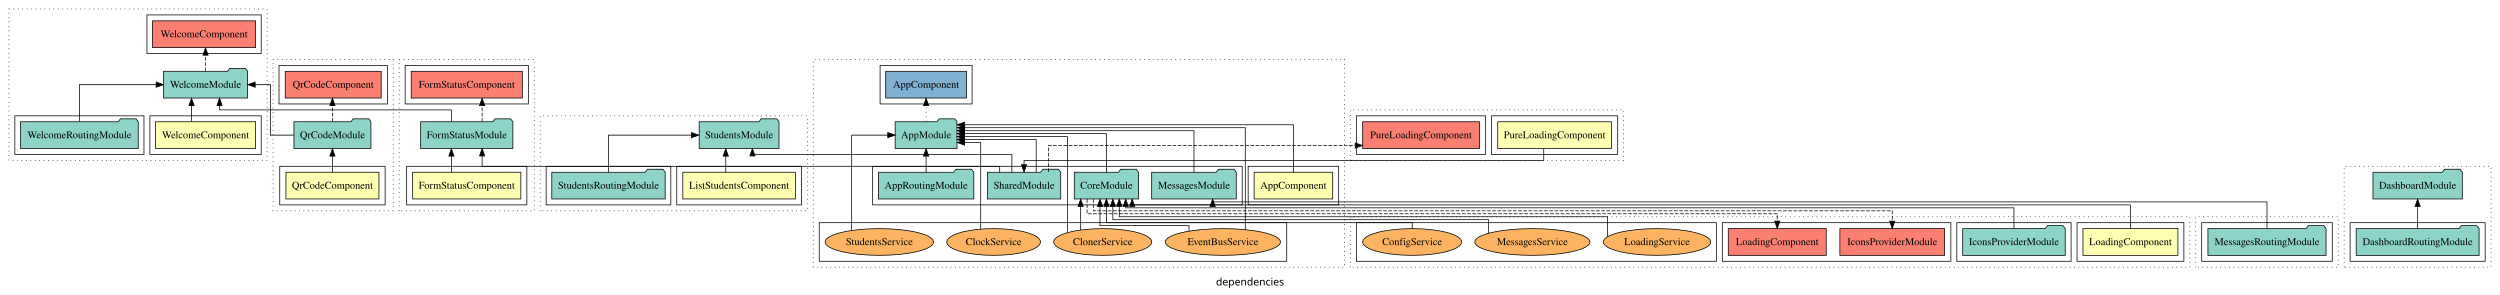
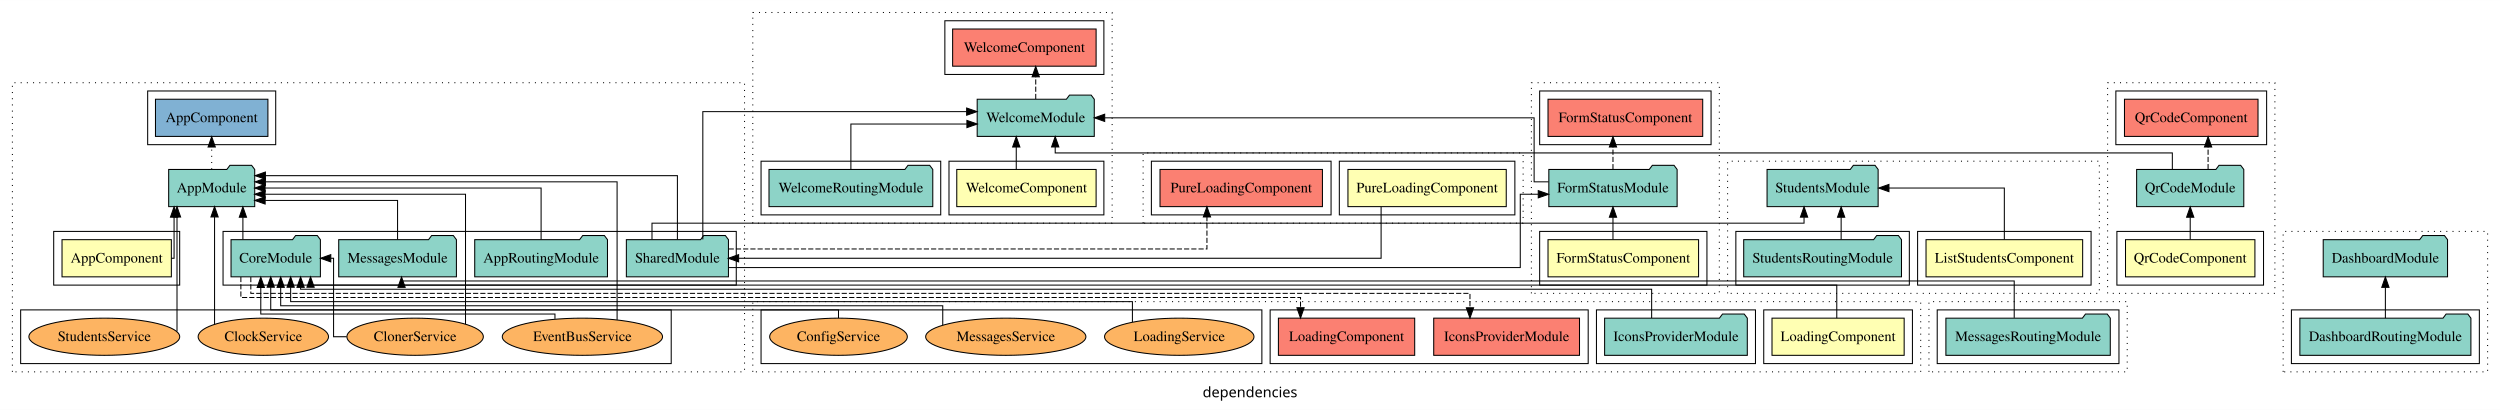
- <svg xmlns="http://www.w3.org/2000/svg" width="3369pt" height="397pt" viewBox="0.00 0.00 3369.00 396.80">
+ <svg xmlns="http://www.w3.org/2000/svg" width="2421pt" height="397pt" viewBox="0.00 0.00 2421.00 396.80">
  <g id="graph0" class="graph" transform="scale(1 1) rotate(0) translate(4 392.8)">
-     <polygon fill="white" stroke="transparent" points="-4,4 -4,-392.8 3365,-392.8 3365,4 -4,4" />
-     <text text-anchor="middle" x="1680.5" y="-8.2" font-family="sans-serif" font-size="14.00">dependencies</text>
+     <polygon fill="white" stroke="transparent" points="-4,4 -4,-392.8 2417,-392.8 2417,4 -4,4" />
+     <text text-anchor="middle" x="1206.5" y="-8.2" font-family="sans-serif" font-size="14.00">dependencies</text>
    <g id="clust1" class="cluster">
-       <polygon fill="none" stroke="black" stroke-dasharray="1,5" points="1092,-32.8 1092,-312.8 1808,-312.8 1808,-32.8 1092,-32.8" />
+       <polygon fill="none" stroke="black" stroke-dasharray="1,5" points="8,-32.8 8,-312.8 717,-312.8 717,-32.8 8,-32.8" />
    </g>
    <g id="clust2" class="cluster">
-       <polygon fill="none" stroke="black" points="1678,-116.8 1678,-168.8 1800,-168.8 1800,-116.8 1678,-116.8" />
+       <polygon fill="none" stroke="black" points="48,-116.8 48,-168.8 170,-168.8 170,-116.8 48,-116.8" />
    </g>
    <g id="clust4" class="cluster">
-       <polygon fill="none" stroke="black" points="1172,-116.8 1172,-168.8 1670,-168.8 1670,-116.8 1172,-116.8" />
+       <polygon fill="none" stroke="black" points="212,-116.8 212,-168.8 709,-168.8 709,-116.8 212,-116.8" />
    </g>
    <g id="clust6" class="cluster">
-       <polygon fill="none" stroke="black" points="1182,-252.8 1182,-304.8 1306,-304.8 1306,-252.8 1182,-252.8" />
+       <polygon fill="none" stroke="black" points="139,-252.8 139,-304.8 263,-304.8 263,-252.8 139,-252.8" />
    </g>
    <g id="clust7" class="cluster">
-       <polygon fill="none" stroke="black" points="1100,-40.8 1100,-92.8 1730,-92.8 1730,-40.8 1100,-40.8" />
+       <polygon fill="none" stroke="black" points="16,-40.8 16,-92.8 646,-92.8 646,-40.8 16,-40.8" />
    </g>
    <g id="clust14" class="cluster">
-       <polygon fill="none" stroke="black" stroke-dasharray="1,5" points="1816,-32.8 1816,-100.8 2947,-100.8 2947,-32.8 1816,-32.8" />
+       <polygon fill="none" stroke="black" stroke-dasharray="1,5" points="725,-32.8 725,-100.8 1856,-100.8 1856,-32.8 725,-32.8" />
    </g>
    <g id="clust15" class="cluster">
-       <polygon fill="none" stroke="black" points="2795,-40.8 2795,-92.8 2939,-92.8 2939,-40.8 2795,-40.8" />
+       <polygon fill="none" stroke="black" points="1704,-40.8 1704,-92.8 1848,-92.8 1848,-40.8 1704,-40.8" />
    </g>
    <g id="clust17" class="cluster">
-       <polygon fill="none" stroke="black" points="2633,-40.8 2633,-92.8 2787,-92.8 2787,-40.8 2633,-40.8" />
+       <polygon fill="none" stroke="black" points="1542,-40.8 1542,-92.8 1696,-92.8 1696,-40.8 1542,-40.8" />
    </g>
    <g id="clust18" class="cluster">
-       <polygon fill="none" stroke="black" points="2317,-40.8 2317,-92.8 2625,-92.8 2625,-40.8 2317,-40.8" />
+       <polygon fill="none" stroke="black" points="1226,-40.8 1226,-92.8 1534,-92.8 1534,-40.8 1226,-40.8" />
    </g>
    <g id="clust20" class="cluster">
-       <polygon fill="none" stroke="black" points="1824,-40.8 1824,-92.8 2309,-92.8 2309,-40.8 1824,-40.8" />
+       <polygon fill="none" stroke="black" points="733,-40.8 733,-92.8 1218,-92.8 1218,-40.8 733,-40.8" />
    </g>
    <g id="clust21" class="cluster">
-       <polygon fill="none" stroke="black" stroke-dasharray="1,5" points="3155,-32.8 3155,-168.8 3353,-168.8 3353,-32.8 3155,-32.8" />
+       <polygon fill="none" stroke="black" stroke-dasharray="1,5" points="2207,-32.8 2207,-168.8 2405,-168.8 2405,-32.8 2207,-32.8" />
    </g>
    <g id="clust23" class="cluster">
-       <polygon fill="none" stroke="black" points="3163,-40.8 3163,-92.8 3345,-92.8 3345,-40.8 3163,-40.8" />
+       <polygon fill="none" stroke="black" points="2215,-40.8 2215,-92.8 2397,-92.8 2397,-40.8 2215,-40.8" />
    </g>
    <g id="clust33" class="cluster">
-       <polygon fill="none" stroke="black" stroke-dasharray="1,5" points="534,-108.8 534,-312.8 716,-312.8 716,-108.8 534,-108.8" />
+       <polygon fill="none" stroke="black" stroke-dasharray="1,5" points="1479,-108.8 1479,-312.8 1661,-312.8 1661,-108.8 1479,-108.8" />
    </g>
    <g id="clust34" class="cluster">
-       <polygon fill="none" stroke="black" points="544,-116.8 544,-168.8 706,-168.8 706,-116.8 544,-116.8" />
+       <polygon fill="none" stroke="black" points="1487,-116.8 1487,-168.8 1649,-168.8 1649,-116.8 1487,-116.8" />
    </g>
    <g id="clust37" class="cluster">
-       <polygon fill="none" stroke="black" points="542,-252.8 542,-304.8 708,-304.8 708,-252.8 542,-252.8" />
+       <polygon fill="none" stroke="black" points="1487,-252.8 1487,-304.8 1653,-304.8 1653,-252.8 1487,-252.8" />
    </g>
    <g id="clust46" class="cluster">
-       <polygon fill="none" stroke="black" stroke-dasharray="1,5" points="2955,-32.8 2955,-100.8 3147,-100.8 3147,-32.8 2955,-32.8" />
+       <polygon fill="none" stroke="black" stroke-dasharray="1,5" points="1864,-32.8 1864,-100.8 2056,-100.8 2056,-32.8 1864,-32.8" />
    </g>
    <g id="clust48" class="cluster">
-       <polygon fill="none" stroke="black" points="2963,-40.8 2963,-92.8 3139,-92.8 3139,-40.8 2963,-40.8" />
+       <polygon fill="none" stroke="black" points="1872,-40.8 1872,-92.8 2048,-92.8 2048,-40.8 1872,-40.8" />
    </g>
    <g id="clust58" class="cluster">
-       <polygon fill="none" stroke="black" stroke-dasharray="1,5" points="364,-108.8 364,-312.8 526,-312.8 526,-108.8 364,-108.8" />
+       <polygon fill="none" stroke="black" stroke-dasharray="1,5" points="2037,-108.8 2037,-312.8 2199,-312.8 2199,-108.8 2037,-108.8" />
    </g>
    <g id="clust59" class="cluster">
-       <polygon fill="none" stroke="black" points="373,-116.8 373,-168.8 515,-168.8 515,-116.8 373,-116.8" />
+       <polygon fill="none" stroke="black" points="2046,-116.8 2046,-168.8 2188,-168.8 2188,-116.8 2046,-116.8" />
    </g>
    <g id="clust62" class="cluster">
-       <polygon fill="none" stroke="black" points="372,-252.8 372,-304.8 518,-304.8 518,-252.8 372,-252.8" />
+       <polygon fill="none" stroke="black" points="2045,-252.8 2045,-304.8 2191,-304.8 2191,-252.8 2045,-252.8" />
    </g>
    <g id="clust65" class="cluster">
-       <polygon fill="none" stroke="black" stroke-dasharray="1,5" points="1816,-176.8 1816,-244.8 2184,-244.8 2184,-176.8 1816,-176.8" />
+       <polygon fill="none" stroke="black" stroke-dasharray="1,5" points="1103,-176.8 1103,-244.8 1471,-244.8 1471,-176.8 1103,-176.8" />
    </g>
    <g id="clust66" class="cluster">
-       <polygon fill="none" stroke="black" points="2006,-184.8 2006,-236.8 2176,-236.8 2176,-184.8 2006,-184.8" />
+       <polygon fill="none" stroke="black" points="1293,-184.8 1293,-236.8 1463,-236.8 1463,-184.8 1293,-184.8" />
    </g>
    <g id="clust69" class="cluster">
-       <polygon fill="none" stroke="black" points="1824,-184.8 1824,-236.8 1998,-236.8 1998,-184.8 1824,-184.8" />
+       <polygon fill="none" stroke="black" points="1111,-184.8 1111,-236.8 1285,-236.8 1285,-184.8 1111,-184.8" />
    </g>
    <g id="clust72" class="cluster">
-       <polygon fill="none" stroke="black" stroke-dasharray="1,5" points="724,-108.8 724,-236.8 1084,-236.8 1084,-108.8 724,-108.8" />
+       <polygon fill="none" stroke="black" stroke-dasharray="1,5" points="1669,-108.8 1669,-236.8 2029,-236.8 2029,-108.8 1669,-108.8" />
    </g>
    <g id="clust73" class="cluster">
-       <polygon fill="none" stroke="black" points="908,-116.8 908,-168.8 1076,-168.8 1076,-116.8 908,-116.8" />
+       <polygon fill="none" stroke="black" points="1853,-116.8 1853,-168.8 2021,-168.8 2021,-116.8 1853,-116.8" />
    </g>
    <g id="clust75" class="cluster">
-       <polygon fill="none" stroke="black" points="732,-116.8 732,-168.8 900,-168.8 900,-116.8 732,-116.8" />
+       <polygon fill="none" stroke="black" points="1677,-116.8 1677,-168.8 1845,-168.8 1845,-116.8 1677,-116.8" />
    </g>
    <g id="clust85" class="cluster">
-       <polygon fill="none" stroke="black" stroke-dasharray="1,5" points="8,-176.8 8,-380.8 356,-380.8 356,-176.8 8,-176.8" />
+       <polygon fill="none" stroke="black" stroke-dasharray="1,5" points="725,-176.8 725,-380.8 1073,-380.8 1073,-176.8 725,-176.8" />
    </g>
    <g id="clust86" class="cluster">
-       <polygon fill="none" stroke="black" points="198,-184.8 198,-236.8 348,-236.8 348,-184.8 198,-184.8" />
+       <polygon fill="none" stroke="black" points="915,-184.8 915,-236.8 1065,-236.8 1065,-184.8 915,-184.8" />
    </g>
    <g id="clust88" class="cluster">
-       <polygon fill="none" stroke="black" points="16,-184.8 16,-236.8 190,-236.8 190,-184.8 16,-184.8" />
+       <polygon fill="none" stroke="black" points="733,-184.8 733,-236.8 907,-236.8 907,-184.8 733,-184.8" />
    </g>
    <g id="clust89" class="cluster">
-       <polygon fill="none" stroke="black" points="194,-320.8 194,-372.8 348,-372.8 348,-320.8 194,-320.8" />
+       <polygon fill="none" stroke="black" points="911,-320.8 911,-372.8 1065,-372.8 1065,-320.8 911,-320.8" />
    </g>
    <g id="node1" class="node">
-       <polygon fill="#ffffb3" stroke="black" points="1791.94,-160.8 1686.06,-160.8 1686.06,-124.8 1791.94,-124.8 1791.94,-160.8" />
-       <text text-anchor="middle" x="1739" y="-138.6" font-family="Times,serif" font-size="14.00">AppComponent</text>
+       <polygon fill="#ffffb3" stroke="black" points="161.94,-160.8 56.06,-160.8 56.06,-124.8 161.94,-124.8 161.94,-160.8" />
+       <text text-anchor="middle" x="109" y="-138.6" font-family="Times,serif" font-size="14.00">AppComponent</text>
    </g>
    <g id="node2" class="node">
-       <polygon fill="#8dd3c7" stroke="black" points="1285.66,-228.8 1282.66,-232.8 1261.66,-232.8 1258.66,-228.8 1202.34,-228.8 1202.34,-192.8 1285.66,-192.8 1285.66,-228.8" />
-       <text text-anchor="middle" x="1244" y="-206.6" font-family="Times,serif" font-size="14.00">AppModule</text>
+       <polygon fill="#8dd3c7" stroke="black" points="242.66,-228.8 239.66,-232.8 218.66,-232.8 215.66,-228.8 159.34,-228.8 159.34,-192.8 242.66,-192.8 242.66,-228.8" />
+       <text text-anchor="middle" x="201" y="-206.6" font-family="Times,serif" font-size="14.00">AppModule</text>
    </g>
    <g id="edge1" class="edge">
-       <path fill="none" stroke="black" d="M1739,-161C1739,-185.16 1739,-224.8 1739,-224.8 1739,-224.8 1295.78,-224.8 1295.78,-224.8" />
-       <polygon fill="black" stroke="black" points="1295.78,-221.3 1285.78,-224.8 1295.78,-228.3 1295.78,-221.3" />
+       <path fill="none" stroke="black" d="M161.89,-142.8C163.59,-142.8 164.57,-142.8 164.57,-142.8 164.57,-142.8 164.57,-182.58 164.57,-182.58" />
+       <polygon fill="black" stroke="black" points="161.07,-182.58 164.57,-192.58 168.07,-182.58 161.07,-182.58" />
    </g>
    <g id="node7" class="node">
-       <polygon fill="#80b1d3" stroke="black" points="1298.44,-296.8 1189.56,-296.8 1189.56,-260.8 1298.44,-260.8 1298.44,-296.8" />
-       <text text-anchor="middle" x="1244" y="-274.6" font-family="Times,serif" font-size="14.00">AppComponent </text>
+       <polygon fill="#80b1d3" stroke="black" points="255.44,-296.8 146.56,-296.8 146.56,-260.8 255.44,-260.8 255.44,-296.8" />
+       <text text-anchor="middle" x="201" y="-274.6" font-family="Times,serif" font-size="14.00">AppComponent </text>
    </g>
    <g id="edge6" class="edge">
-       <path fill="none" stroke="black" stroke-dasharray="1,5" d="M1244,-229.02C1244,-229.02 1244,-250.53 1244,-250.53" />
-       <polygon fill="black" stroke="black" points="1240.5,-250.53 1244,-260.53 1247.5,-250.53 1240.5,-250.53" />
+       <path fill="none" stroke="black" stroke-dasharray="1,5" d="M201,-229.02C201,-229.02 201,-250.53 201,-250.53" />
+       <polygon fill="black" stroke="black" points="197.5,-250.53 201,-260.53 204.5,-250.53 197.5,-250.53" />
    </g>
    <g id="node3" class="node">
-       <polygon fill="#8dd3c7" stroke="black" points="1308.28,-160.8 1305.28,-164.8 1284.28,-164.8 1281.28,-160.8 1179.72,-160.8 1179.72,-124.8 1308.28,-124.8 1308.28,-160.8" />
-       <text text-anchor="middle" x="1244" y="-138.6" font-family="Times,serif" font-size="14.00">AppRoutingModule</text>
+       <polygon fill="#8dd3c7" stroke="black" points="584.28,-160.8 581.28,-164.8 560.28,-164.8 557.28,-160.8 455.72,-160.8 455.72,-124.8 584.28,-124.8 584.28,-160.8" />
+       <text text-anchor="middle" x="520" y="-138.6" font-family="Times,serif" font-size="14.00">AppRoutingModule</text>
    </g>
    <g id="edge2" class="edge">
-       <path fill="none" stroke="black" d="M1244,-161.02C1244,-161.02 1244,-182.53 1244,-182.53" />
-       <polygon fill="black" stroke="black" points="1240.5,-182.53 1244,-192.53 1247.5,-182.53 1240.5,-182.53" />
+       <path fill="none" stroke="black" d="M520,-161.02C520,-181.17 520,-210.8 520,-210.8 520,-210.8 252.7,-210.8 252.7,-210.8" />
+       <polygon fill="black" stroke="black" points="252.7,-207.3 242.7,-210.8 252.7,-214.3 252.7,-207.3" />
    </g>
    <g id="node4" class="node">
-       <polygon fill="#8dd3c7" stroke="black" points="1530.27,-160.8 1527.27,-164.8 1506.27,-164.8 1503.27,-160.8 1443.73,-160.8 1443.73,-124.8 1530.27,-124.8 1530.27,-160.8" />
-       <text text-anchor="middle" x="1487" y="-138.6" font-family="Times,serif" font-size="14.00">CoreModule</text>
+       <polygon fill="#8dd3c7" stroke="black" points="306.27,-160.8 303.27,-164.8 282.27,-164.8 279.27,-160.8 219.73,-160.8 219.73,-124.8 306.27,-124.8 306.27,-160.8" />
+       <text text-anchor="middle" x="263" y="-138.6" font-family="Times,serif" font-size="14.00">CoreModule</text>
    </g>
    <g id="edge3" class="edge">
-       <path fill="none" stroke="black" d="M1487,-160.83C1487,-181.57 1487,-212.8 1487,-212.8 1487,-212.8 1295.77,-212.8 1295.77,-212.8" />
-       <polygon fill="black" stroke="black" points="1295.77,-209.3 1285.77,-212.8 1295.77,-216.3 1295.77,-209.3" />
+       <path fill="none" stroke="black" d="M231.22,-161.02C231.22,-161.02 231.22,-182.53 231.22,-182.53" />
+       <polygon fill="black" stroke="black" points="227.72,-182.53 231.22,-192.53 234.72,-182.53 227.72,-182.53" />
    </g>
    <g id="node14" class="node">
-       <polygon fill="#fb8072" stroke="black" points="2616.59,-84.8 2475.41,-84.8 2475.41,-48.8 2616.59,-48.8 2616.59,-84.8" />
-       <text text-anchor="middle" x="2546" y="-62.6" font-family="Times,serif" font-size="14.00">IconsProviderModule </text>
+       <polygon fill="#fb8072" stroke="black" points="1525.59,-84.8 1384.41,-84.8 1384.41,-48.8 1525.59,-48.8 1525.59,-84.8" />
+       <text text-anchor="middle" x="1455" y="-62.6" font-family="Times,serif" font-size="14.00">IconsProviderModule </text>
    </g>
    <g id="edge13" class="edge">
-       <path fill="none" stroke="black" stroke-dasharray="5,2" d="M1469.65,-124.61C1469.65,-116.52 1469.65,-108.8 1469.65,-108.8 1469.65,-108.8 2546,-108.8 2546,-108.8 2546,-108.8 2546,-94.86 2546,-94.86" />
-       <polygon fill="black" stroke="black" points="2549.5,-94.86 2546,-84.86 2542.5,-94.86 2549.5,-94.86" />
+       <path fill="none" stroke="black" stroke-dasharray="5,2" d="M238.9,-124.61C238.9,-116.52 238.9,-108.8 238.9,-108.8 238.9,-108.8 1419.51,-108.8 1419.51,-108.8 1419.51,-108.8 1419.51,-94.86 1419.51,-94.86" />
+       <polygon fill="black" stroke="black" points="1423.01,-94.86 1419.51,-84.86 1416.01,-94.86 1423.01,-94.86" />
    </g>
    <g id="node15" class="node">
-       <polygon fill="#fb8072" stroke="black" points="2456.99,-84.8 2325.01,-84.8 2325.01,-48.8 2456.99,-48.8 2456.99,-84.8" />
-       <text text-anchor="middle" x="2391" y="-62.6" font-family="Times,serif" font-size="14.00">LoadingComponent </text>
+       <polygon fill="#fb8072" stroke="black" points="1365.99,-84.8 1234.01,-84.8 1234.01,-48.8 1365.99,-48.8 1365.99,-84.8" />
+       <text text-anchor="middle" x="1300" y="-62.6" font-family="Times,serif" font-size="14.00">LoadingComponent </text>
    </g>
    <g id="edge14" class="edge">
-       <path fill="none" stroke="black" stroke-dasharray="5,2" d="M1460.97,-124.69C1460.97,-114.9 1460.97,-104.8 1460.97,-104.8 1460.97,-104.8 2391,-104.8 2391,-104.8 2391,-104.8 2391,-94.91 2391,-94.91" />
-       <polygon fill="black" stroke="black" points="2394.5,-94.91 2391,-84.91 2387.5,-94.91 2394.5,-94.91" />
+       <path fill="none" stroke="black" stroke-dasharray="5,2" d="M229.26,-124.69C229.26,-114.9 229.26,-104.8 229.26,-104.8 229.26,-104.8 1255.42,-104.8 1255.42,-104.8 1255.42,-104.8 1255.42,-94.91 1255.42,-94.91" />
+       <polygon fill="black" stroke="black" points="1258.92,-94.91 1255.42,-84.91 1251.92,-94.91 1258.92,-94.91" />
    </g>
    <g id="node5" class="node">
-       <polygon fill="#8dd3c7" stroke="black" points="1661.99,-160.8 1658.99,-164.8 1637.99,-164.8 1634.99,-160.8 1548.01,-160.8 1548.01,-124.8 1661.99,-124.8 1661.99,-160.8" />
-       <text text-anchor="middle" x="1605" y="-138.6" font-family="Times,serif" font-size="14.00">MessagesModule</text>
+       <polygon fill="#8dd3c7" stroke="black" points="437.99,-160.8 434.99,-164.8 413.99,-164.8 410.99,-160.8 324.01,-160.8 324.01,-124.8 437.99,-124.8 437.99,-160.8" />
+       <text text-anchor="middle" x="381" y="-138.6" font-family="Times,serif" font-size="14.00">MessagesModule</text>
    </g>
    <g id="edge4" class="edge">
-       <path fill="none" stroke="black" d="M1605,-161.09C1605,-183.01 1605,-216.8 1605,-216.8 1605,-216.8 1295.76,-216.8 1295.76,-216.8" />
-       <polygon fill="black" stroke="black" points="1295.76,-213.3 1285.76,-216.8 1295.76,-220.3 1295.76,-213.3" />
+       <path fill="none" stroke="black" d="M381,-160.83C381,-177.2 381,-198.8 381,-198.8 381,-198.8 252.75,-198.8 252.75,-198.8" />
+       <polygon fill="black" stroke="black" points="252.75,-195.3 242.75,-198.8 252.75,-202.3 252.75,-195.3" />
    </g>
    <g id="node6" class="node">
-       <polygon fill="#8dd3c7" stroke="black" points="1425.43,-160.8 1422.43,-164.8 1401.43,-164.8 1398.43,-160.8 1326.57,-160.8 1326.57,-124.8 1425.43,-124.8 1425.43,-160.8" />
-       <text text-anchor="middle" x="1376" y="-138.6" font-family="Times,serif" font-size="14.00">SharedModule</text>
+       <polygon fill="#8dd3c7" stroke="black" points="701.43,-160.8 698.43,-164.8 677.43,-164.8 674.43,-160.8 602.57,-160.8 602.57,-124.8 701.43,-124.8 701.43,-160.8" />
+       <text text-anchor="middle" x="652" y="-138.6" font-family="Times,serif" font-size="14.00">SharedModule</text>
    </g>
    <g id="edge5" class="edge">
-       <path fill="none" stroke="black" d="M1392.4,-161.07C1392.4,-179.36 1392.4,-204.8 1392.4,-204.8 1392.4,-204.8 1295.73,-204.8 1295.73,-204.8" />
-       <polygon fill="black" stroke="black" points="1295.73,-201.3 1285.73,-204.8 1295.73,-208.3 1295.73,-201.3" />
+       <path fill="none" stroke="black" d="M652,-160.95C652,-184.56 652,-222.8 652,-222.8 652,-222.8 253.02,-222.8 253.02,-222.8" />
+       <polygon fill="black" stroke="black" points="253.02,-219.3 243.02,-222.8 253.02,-226.3 253.02,-219.3" />
    </g>
    <g id="node22" class="node">
-       <polygon fill="#8dd3c7" stroke="black" points="687.12,-228.8 684.12,-232.8 663.12,-232.8 660.12,-228.8 562.88,-228.8 562.88,-192.8 687.12,-192.8 687.12,-228.8" />
-       <text text-anchor="middle" x="625" y="-206.6" font-family="Times,serif" font-size="14.00">FormStatusModule</text>
+       <polygon fill="#8dd3c7" stroke="black" points="1620.12,-228.8 1617.12,-232.8 1596.12,-232.8 1593.12,-228.8 1495.88,-228.8 1495.88,-192.8 1620.12,-192.8 1620.12,-228.8" />
+       <text text-anchor="middle" x="1558" y="-206.6" font-family="Times,serif" font-size="14.00">FormStatusModule</text>
    </g>
    <g id="edge22" class="edge">
-       <path fill="none" stroke="black" d="M1343.19,-160.86C1343.19,-165.29 1343.19,-168.8 1343.19,-168.8 1343.19,-168.8 645.69,-168.8 645.69,-168.8 645.69,-168.8 645.69,-182.74 645.69,-182.74" />
-       <polygon fill="black" stroke="black" points="642.19,-182.74 645.69,-192.74 649.19,-182.74 642.19,-182.74" />
+       <path fill="none" stroke="black" d="M701.22,-133.8C877.69,-133.8 1468.23,-133.8 1468.23,-133.8 1468.23,-133.8 1468.23,-204.8 1468.23,-204.8 1468.23,-204.8 1485.65,-204.8 1485.65,-204.8" />
+       <polygon fill="black" stroke="black" points="1485.65,-208.3 1495.65,-204.8 1485.65,-201.3 1485.65,-208.3" />
    </g>
    <g id="node29" class="node">
-       <polygon fill="#fb8072" stroke="black" points="1989.65,-228.8 1832.35,-228.8 1832.35,-192.8 1989.65,-192.8 1989.65,-228.8" />
-       <text text-anchor="middle" x="1911" y="-206.6" font-family="Times,serif" font-size="14.00">PureLoadingComponent </text>
+       <polygon fill="#fb8072" stroke="black" points="1276.65,-228.8 1119.35,-228.8 1119.35,-192.8 1276.65,-192.8 1276.65,-228.8" />
+       <text text-anchor="middle" x="1198" y="-206.6" font-family="Times,serif" font-size="14.00">PureLoadingComponent </text>
    </g>
    <g id="edge28" class="edge">
-       <path fill="none" stroke="black" stroke-dasharray="5,2" d="M1408.81,-161.08C1408.81,-176.75 1408.81,-196.8 1408.81,-196.8 1408.81,-196.8 1822.26,-196.8 1822.26,-196.8" />
-       <polygon fill="black" stroke="black" points="1822.26,-200.3 1832.26,-196.8 1822.26,-193.3 1822.26,-200.3" />
+       <path fill="none" stroke="black" stroke-dasharray="5,2" d="M701.64,-151.8C830.33,-151.8 1164.8,-151.8 1164.8,-151.8 1164.8,-151.8 1164.8,-182.78 1164.8,-182.78" />
+       <polygon fill="black" stroke="black" points="1161.3,-182.78 1164.8,-192.78 1168.3,-182.78 1161.3,-182.78" />
    </g>
    <g id="node31" class="node">
-       <polygon fill="#8dd3c7" stroke="black" points="1045.78,-228.8 1042.78,-232.8 1021.78,-232.8 1018.78,-228.8 938.22,-228.8 938.22,-192.8 1045.78,-192.8 1045.78,-228.8" />
-       <text text-anchor="middle" x="992" y="-206.6" font-family="Times,serif" font-size="14.00">StudentsModule</text>
+       <polygon fill="#8dd3c7" stroke="black" points="1814.78,-228.8 1811.78,-232.8 1790.78,-232.8 1787.78,-228.8 1707.22,-228.8 1707.22,-192.8 1814.78,-192.8 1814.78,-228.8" />
+       <text text-anchor="middle" x="1761" y="-206.6" font-family="Times,serif" font-size="14.00">StudentsModule</text>
    </g>
    <g id="edge30" class="edge">
-       <path fill="none" stroke="black" d="M1359.6,-160.86C1359.6,-172.24 1359.6,-184.8 1359.6,-184.8 1359.6,-184.8 1009.96,-184.8 1009.96,-184.8 1009.96,-184.8 1009.96,-185.59 1009.96,-185.59" />
-       <polygon fill="black" stroke="black" points="1006.46,-182.74 1009.96,-192.74 1013.46,-182.74 1006.46,-182.74" />
+       <path fill="none" stroke="black" d="M627.39,-160.99C627.39,-169.08 627.39,-176.8 627.39,-176.8 627.39,-176.8 1743.04,-176.8 1743.04,-176.8 1743.04,-176.8 1743.04,-182.61 1743.04,-182.61" />
+       <polygon fill="black" stroke="black" points="1739.54,-182.61 1743.04,-192.61 1746.54,-182.61 1739.54,-182.61" />
+     </g>
+     <g id="node34" class="node">
+       <polygon fill="#8dd3c7" stroke="black" points="1055.69,-296.8 1052.69,-300.8 1031.69,-300.8 1028.69,-296.8 942.31,-296.8 942.31,-260.8 1055.69,-260.8 1055.69,-296.8" />
+       <text text-anchor="middle" x="999" y="-274.6" font-family="Times,serif" font-size="14.00">WelcomeModule</text>
+     </g>
+     <g id="edge35" class="edge">
+       <path fill="none" stroke="black" d="M676.61,-161.07C676.61,-199.43 676.61,-284.8 676.61,-284.8 676.61,-284.8 932.1,-284.8 932.1,-284.8" />
+       <polygon fill="black" stroke="black" points="932.1,-288.3 942.1,-284.8 932.1,-281.3 932.1,-288.3" />
    </g>
    <g id="node8" class="node">
-       <ellipse fill="#fdb462" stroke="black" cx="1335" cy="-66.8" rx="63.12" ry="18" />
-       <text text-anchor="middle" x="1335" y="-62.6" font-family="Times,serif" font-size="14.00">ClockService</text>
+       <ellipse fill="#fdb462" stroke="black" cx="251" cy="-66.8" rx="63.12" ry="18" />
+       <text text-anchor="middle" x="251" y="-62.6" font-family="Times,serif" font-size="14.00">ClockService</text>
    </g>
    <g id="edge7" class="edge">
-       <path fill="none" stroke="black" d="M1317.59,-84.32C1317.59,-120.64 1317.59,-200.8 1317.59,-200.8 1317.59,-200.8 1295.95,-200.8 1295.95,-200.8" />
-       <polygon fill="black" stroke="black" points="1295.95,-197.3 1285.95,-200.8 1295.95,-204.3 1295.95,-197.3" />
+       <path fill="none" stroke="black" d="M203.78,-79.08C203.78,-79.08 203.78,-182.79 203.78,-182.79" />
+       <polygon fill="black" stroke="black" points="200.28,-182.79 203.78,-192.79 207.28,-182.79 200.28,-182.79" />
    </g>
    <g id="node9" class="node">
-       <ellipse fill="#fdb462" stroke="black" cx="1482" cy="-66.8" rx="66.05" ry="18" />
-       <text text-anchor="middle" x="1482" y="-62.6" font-family="Times,serif" font-size="14.00">ClonerService</text>
+       <ellipse fill="#fdb462" stroke="black" cx="398" cy="-66.8" rx="66.05" ry="18" />
+       <text text-anchor="middle" x="398" y="-62.6" font-family="Times,serif" font-size="14.00">ClonerService</text>
    </g>
    <g id="edge8" class="edge">
-       <path fill="none" stroke="black" d="M1434.42,-79.4C1434.42,-114.15 1434.42,-208.8 1434.42,-208.8 1434.42,-208.8 1295.79,-208.8 1295.79,-208.8" />
-       <polygon fill="black" stroke="black" points="1295.79,-205.3 1285.79,-208.8 1295.79,-212.3 1295.79,-205.3" />
+       <path fill="none" stroke="black" d="M446.8,-79.05C446.8,-112.82 446.8,-204.8 446.8,-204.8 446.8,-204.8 252.7,-204.8 252.7,-204.8" />
+       <polygon fill="black" stroke="black" points="252.7,-201.3 242.7,-204.8 252.7,-208.3 252.7,-201.3" />
    </g>
    <g id="edge15" class="edge">
-       <path fill="none" stroke="black" d="M1452.29,-82.92C1452.29,-82.92 1452.29,-114.57 1452.29,-114.57" />
-       <polygon fill="black" stroke="black" points="1448.79,-114.57 1452.29,-124.57 1455.79,-114.57 1448.79,-114.57" />
+       <path fill="none" stroke="black" d="M331.72,-66.8C324.12,-66.8 319.03,-66.8 319.03,-66.8 319.03,-66.8 319.03,-142.8 319.03,-142.8 319.03,-142.8 316.32,-142.8 316.32,-142.8" />
+       <polygon fill="black" stroke="black" points="316.32,-139.3 306.32,-142.8 316.32,-146.3 316.32,-139.3" />
    </g>
    <g id="node10" class="node">
-       <ellipse fill="#fdb462" stroke="black" cx="1644" cy="-66.8" rx="77.59" ry="18" />
-       <text text-anchor="middle" x="1644" y="-62.6" font-family="Times,serif" font-size="14.00">EventBusService</text>
+       <ellipse fill="#fdb462" stroke="black" cx="560" cy="-66.8" rx="77.59" ry="18" />
+       <text text-anchor="middle" x="560" y="-62.6" font-family="Times,serif" font-size="14.00">EventBusService</text>
    </g>
    <g id="edge9" class="edge">
-       <path fill="none" stroke="black" d="M1674.14,-83.57C1674.14,-123.49 1674.14,-220.8 1674.14,-220.8 1674.14,-220.8 1296.03,-220.8 1296.03,-220.8" />
-       <polygon fill="black" stroke="black" points="1296.03,-217.3 1286.03,-220.8 1296.03,-224.3 1296.03,-217.3" />
+       <path fill="none" stroke="black" d="M593.59,-83.14C593.59,-122.01 593.59,-216.8 593.59,-216.8 593.59,-216.8 253.01,-216.8 253.01,-216.8" />
+       <polygon fill="black" stroke="black" points="253.01,-213.3 243.01,-216.8 253.01,-220.3 253.01,-213.3" />
    </g>
    <g id="edge17" class="edge">
-       <path fill="none" stroke="black" d="M1598.3,-81.35C1598.3,-85.44 1598.3,-88.8 1598.3,-88.8 1598.3,-88.8 1478.32,-88.8 1478.32,-88.8 1478.32,-88.8 1478.32,-114.52 1478.32,-114.52" />
-       <polygon fill="black" stroke="black" points="1474.82,-114.52 1478.32,-124.52 1481.82,-114.52 1474.82,-114.52" />
+       <path fill="none" stroke="black" d="M533.42,-84.13C533.42,-86.86 533.42,-88.8 533.42,-88.8 533.42,-88.8 248.54,-88.8 248.54,-88.8 248.54,-88.8 248.54,-114.52 248.54,-114.52" />
+       <polygon fill="black" stroke="black" points="245.04,-114.52 248.54,-124.52 252.04,-114.52 245.04,-114.52" />
    </g>
    <g id="node11" class="node">
-       <ellipse fill="#fdb462" stroke="black" cx="1181" cy="-66.8" rx="73.02" ry="18" />
-       <text text-anchor="middle" x="1181" y="-62.6" font-family="Times,serif" font-size="14.00">StudentsService</text>
+       <ellipse fill="#fdb462" stroke="black" cx="97" cy="-66.8" rx="73.02" ry="18" />
+       <text text-anchor="middle" x="97" y="-62.6" font-family="Times,serif" font-size="14.00">StudentsService</text>
    </g>
    <g id="edge10" class="edge">
-       <path fill="none" stroke="black" d="M1143.68,-82.48C1143.68,-119.81 1143.68,-210.8 1143.68,-210.8 1143.68,-210.8 1192.32,-210.8 1192.32,-210.8" />
-       <polygon fill="black" stroke="black" points="1192.32,-214.3 1202.32,-210.8 1192.32,-207.3 1192.32,-214.3" />
+       <path fill="none" stroke="black" d="M167.41,-71.93C167.41,-71.93 167.41,-182.71 167.41,-182.71" />
+       <polygon fill="black" stroke="black" points="163.91,-182.71 167.41,-192.71 170.91,-182.71 163.91,-182.71" />
    </g>
    <g id="node12" class="node">
-       <polygon fill="#ffffb3" stroke="black" points="2930.99,-84.8 2803.01,-84.8 2803.01,-48.8 2930.99,-48.8 2930.99,-84.8" />
-       <text text-anchor="middle" x="2867" y="-62.6" font-family="Times,serif" font-size="14.00">LoadingComponent</text>
+       <polygon fill="#ffffb3" stroke="black" points="1839.99,-84.8 1712.01,-84.8 1712.01,-48.8 1839.99,-48.8 1839.99,-84.8" />
+       <text text-anchor="middle" x="1776" y="-62.6" font-family="Times,serif" font-size="14.00">LoadingComponent</text>
    </g>
    <g id="edge11" class="edge">
-       <path fill="none" stroke="black" d="M2867,-84.85C2867,-99.17 2867,-116.8 2867,-116.8 2867,-116.8 1521.71,-116.8 1521.71,-116.8 1521.71,-116.8 1521.71,-117.59 1521.71,-117.59" />
-       <polygon fill="black" stroke="black" points="1518.21,-114.74 1521.71,-124.74 1525.21,-114.74 1518.21,-114.74" />
+       <path fill="none" stroke="black" d="M1774.73,-84.85C1774.73,-99.17 1774.73,-116.8 1774.73,-116.8 1774.73,-116.8 296.74,-116.8 296.74,-116.8 296.74,-116.8 296.74,-117.59 296.74,-117.59" />
+       <polygon fill="black" stroke="black" points="293.24,-114.74 296.74,-124.74 300.24,-114.74 293.24,-114.74" />
    </g>
    <g id="node13" class="node">
-       <polygon fill="#8dd3c7" stroke="black" points="2779.09,-84.8 2776.09,-88.8 2755.09,-88.8 2752.09,-84.8 2640.91,-84.8 2640.91,-48.8 2779.09,-48.8 2779.09,-84.8" />
-       <text text-anchor="middle" x="2710" y="-62.6" font-family="Times,serif" font-size="14.00">IconsProviderModule</text>
+       <polygon fill="#8dd3c7" stroke="black" points="1688.09,-84.8 1685.09,-88.8 1664.09,-88.8 1661.09,-84.8 1549.91,-84.8 1549.91,-48.8 1688.09,-48.8 1688.09,-84.8" />
+       <text text-anchor="middle" x="1619" y="-62.6" font-family="Times,serif" font-size="14.00">IconsProviderModule</text>
    </g>
    <g id="edge12" class="edge">
-       <path fill="none" stroke="black" d="M2710,-84.98C2710,-97.84 2710,-112.8 2710,-112.8 2710,-112.8 1513.03,-112.8 1513.03,-112.8 1513.03,-112.8 1513.03,-114.66 1513.03,-114.66" />
-       <polygon fill="black" stroke="black" points="1509.53,-114.66 1513.03,-124.66 1516.53,-114.66 1509.53,-114.66" />
+       <path fill="none" stroke="black" d="M1595.45,-84.98C1595.45,-97.84 1595.45,-112.8 1595.45,-112.8 1595.45,-112.8 287.1,-112.8 287.1,-112.8 287.1,-112.8 287.1,-114.66 287.1,-114.66" />
+       <polygon fill="black" stroke="black" points="283.6,-114.66 287.1,-124.66 290.6,-114.66 283.6,-114.66" />
    </g>
    <g id="node16" class="node">
-       <ellipse fill="#fdb462" stroke="black" cx="1899" cy="-66.8" rx="66.64" ry="18" />
-       <text text-anchor="middle" x="1899" y="-62.6" font-family="Times,serif" font-size="14.00">ConfigService</text>
+       <ellipse fill="#fdb462" stroke="black" cx="808" cy="-66.8" rx="66.64" ry="18" />
+       <text text-anchor="middle" x="808" y="-62.6" font-family="Times,serif" font-size="14.00">ConfigService</text>
    </g>
    <g id="edge16" class="edge">
-       <path fill="none" stroke="black" d="M1899.12,-84.86C1899.12,-89.29 1899.12,-92.8 1899.12,-92.8 1899.12,-92.8 1487,-92.8 1487,-92.8 1487,-92.8 1487,-114.75 1487,-114.75" />
-       <polygon fill="black" stroke="black" points="1483.5,-114.75 1487,-124.75 1490.5,-114.75 1483.5,-114.75" />
+       <path fill="none" stroke="black" d="M808,-84.86C808,-89.29 808,-92.8 808,-92.8 808,-92.8 258.18,-92.8 258.18,-92.8 258.18,-92.8 258.18,-114.75 258.18,-114.75" />
+       <polygon fill="black" stroke="black" points="254.68,-114.75 258.18,-124.75 261.68,-114.75 254.68,-114.75" />
    </g>
    <g id="node17" class="node">
-       <ellipse fill="#fdb462" stroke="black" cx="2229" cy="-66.8" rx="72.35" ry="18" />
-       <text text-anchor="middle" x="2229" y="-62.6" font-family="Times,serif" font-size="14.00">LoadingService</text>
+       <ellipse fill="#fdb462" stroke="black" cx="1138" cy="-66.8" rx="72.35" ry="18" />
+       <text text-anchor="middle" x="1138" y="-62.6" font-family="Times,serif" font-size="14.00">LoadingService</text>
    </g>
    <g id="edge18" class="edge">
-       <path fill="none" stroke="black" d="M2162.32,-74.01C2162.32,-83.99 2162.32,-100.8 2162.32,-100.8 2162.32,-100.8 1504.35,-100.8 1504.35,-100.8 1504.35,-100.8 1504.35,-114.74 1504.35,-114.74" />
-       <polygon fill="black" stroke="black" points="1500.85,-114.74 1504.35,-124.74 1507.85,-114.74 1500.85,-114.74" />
+       <path fill="none" stroke="black" d="M1092.63,-81.02C1092.63,-90.34 1092.63,-100.8 1092.63,-100.8 1092.63,-100.8 277.46,-100.8 277.46,-100.8 277.46,-100.8 277.46,-114.74 277.46,-114.74" />
+       <polygon fill="black" stroke="black" points="273.96,-114.74 277.46,-124.74 280.96,-114.74 273.96,-114.74" />
    </g>
    <g id="node18" class="node">
-       <ellipse fill="#fdb462" stroke="black" cx="2061" cy="-66.8" rx="77.58" ry="18" />
-       <text text-anchor="middle" x="2061" y="-62.6" font-family="Times,serif" font-size="14.00">MessagesService</text>
+       <ellipse fill="#fdb462" stroke="black" cx="970" cy="-66.8" rx="77.58" ry="18" />
+       <text text-anchor="middle" x="970" y="-62.6" font-family="Times,serif" font-size="14.00">MessagesService</text>
    </g>
    <g id="edge19" class="edge">
-       <path fill="none" stroke="black" d="M2001.88,-78.66C2001.88,-87.04 2001.88,-96.8 2001.88,-96.8 2001.88,-96.8 1495.68,-96.8 1495.68,-96.8 1495.68,-96.8 1495.68,-114.62 1495.68,-114.62" />
-       <polygon fill="black" stroke="black" points="1492.18,-114.62 1495.68,-124.62 1499.18,-114.62 1492.18,-114.62" />
+       <path fill="none" stroke="black" d="M908.96,-77.97C908.96,-86.5 908.96,-96.8 908.96,-96.8 908.96,-96.8 267.82,-96.8 267.82,-96.8 267.82,-96.8 267.82,-114.62 267.82,-114.62" />
+       <polygon fill="black" stroke="black" points="264.32,-114.62 267.82,-124.62 271.32,-114.62 264.32,-114.62" />
    </g>
    <g id="node19" class="node">
-       <polygon fill="#8dd3c7" stroke="black" points="3336.82,-84.8 3333.82,-88.8 3312.82,-88.8 3309.82,-84.8 3171.18,-84.8 3171.18,-48.8 3336.82,-48.8 3336.82,-84.8" />
-       <text text-anchor="middle" x="3254" y="-62.6" font-family="Times,serif" font-size="14.00">DashboardRoutingModule</text>
+       <polygon fill="#8dd3c7" stroke="black" points="2388.82,-84.8 2385.82,-88.8 2364.82,-88.8 2361.82,-84.8 2223.18,-84.8 2223.18,-48.8 2388.82,-48.8 2388.82,-84.8" />
+       <text text-anchor="middle" x="2306" y="-62.6" font-family="Times,serif" font-size="14.00">DashboardRoutingModule</text>
    </g>
    <g id="node20" class="node">
-       <polygon fill="#8dd3c7" stroke="black" points="3314.2,-160.8 3311.2,-164.8 3290.2,-164.8 3287.2,-160.8 3193.8,-160.8 3193.8,-124.8 3314.2,-124.8 3314.2,-160.8" />
-       <text text-anchor="middle" x="3254" y="-138.6" font-family="Times,serif" font-size="14.00">DashboardModule</text>
+       <polygon fill="#8dd3c7" stroke="black" points="2366.2,-160.8 2363.2,-164.8 2342.2,-164.8 2339.2,-160.8 2245.8,-160.8 2245.8,-124.8 2366.2,-124.8 2366.2,-160.8" />
+       <text text-anchor="middle" x="2306" y="-138.6" font-family="Times,serif" font-size="14.00">DashboardModule</text>
    </g>
    <g id="edge20" class="edge">
-       <path fill="none" stroke="black" d="M3254,-84.81C3254,-84.81 3254,-114.65 3254,-114.65" />
-       <polygon fill="black" stroke="black" points="3250.5,-114.65 3254,-124.65 3257.5,-114.65 3250.5,-114.65" />
+       <path fill="none" stroke="black" d="M2306,-84.81C2306,-84.81 2306,-114.65 2306,-114.65" />
+       <polygon fill="black" stroke="black" points="2302.5,-114.65 2306,-124.65 2309.5,-114.65 2302.5,-114.65" />
    </g>
    <g id="node21" class="node">
-       <polygon fill="#ffffb3" stroke="black" points="697.9,-160.8 552.1,-160.8 552.1,-124.8 697.9,-124.8 697.9,-160.8" />
-       <text text-anchor="middle" x="625" y="-138.6" font-family="Times,serif" font-size="14.00">FormStatusComponent</text>
+       <polygon fill="#ffffb3" stroke="black" points="1640.9,-160.8 1495.1,-160.8 1495.1,-124.8 1640.9,-124.8 1640.9,-160.8" />
+       <text text-anchor="middle" x="1568" y="-138.6" font-family="Times,serif" font-size="14.00">FormStatusComponent</text>
    </g>
    <g id="edge21" class="edge">
-       <path fill="none" stroke="black" d="M604.31,-161.02C604.31,-161.02 604.31,-182.53 604.31,-182.53" />
-       <polygon fill="black" stroke="black" points="600.81,-182.53 604.31,-192.53 607.81,-182.53 600.81,-182.53" />
+       <path fill="none" stroke="black" d="M1558,-161.02C1558,-161.02 1558,-182.53 1558,-182.53" />
+       <polygon fill="black" stroke="black" points="1554.5,-182.53 1558,-192.53 1561.5,-182.53 1554.5,-182.53" />
    </g>
    <g id="node23" class="node">
-       <polygon fill="#fb8072" stroke="black" points="699.9,-296.8 550.1,-296.8 550.1,-260.8 699.9,-260.8 699.9,-296.8" />
-       <text text-anchor="middle" x="625" y="-274.6" font-family="Times,serif" font-size="14.00">FormStatusComponent </text>
+       <polygon fill="#fb8072" stroke="black" points="1644.9,-296.8 1495.1,-296.8 1495.1,-260.8 1644.9,-260.8 1644.9,-296.8" />
+       <text text-anchor="middle" x="1570" y="-274.6" font-family="Times,serif" font-size="14.00">FormStatusComponent </text>
    </g>
    <g id="edge23" class="edge">
-       <path fill="none" stroke="black" stroke-dasharray="5,2" d="M645.69,-229.02C645.69,-229.02 645.69,-250.53 645.69,-250.53" />
-       <polygon fill="black" stroke="black" points="642.19,-250.53 645.69,-260.53 649.19,-250.53 642.19,-250.53" />
-     </g>
-     <g id="node34" class="node">
-       <polygon fill="#8dd3c7" stroke="black" points="329.69,-296.8 326.69,-300.8 305.69,-300.8 302.69,-296.8 216.31,-296.8 216.31,-260.8 329.69,-260.8 329.69,-296.8" />
-       <text text-anchor="middle" x="273" y="-274.6" font-family="Times,serif" font-size="14.00">WelcomeModule</text>
+       <path fill="none" stroke="black" stroke-dasharray="5,2" d="M1558,-229.02C1558,-229.02 1558,-250.53 1558,-250.53" />
+       <polygon fill="black" stroke="black" points="1554.5,-250.53 1558,-260.53 1561.5,-250.53 1554.5,-250.53" />
    </g>
    <g id="edge33" class="edge">
-       <path fill="none" stroke="black" d="M604.31,-228.99C604.31,-237.08 604.31,-244.8 604.31,-244.8 604.31,-244.8 291.86,-244.8 291.86,-244.8 291.86,-244.8 291.86,-250.61 291.86,-250.61" />
-       <polygon fill="black" stroke="black" points="288.36,-250.61 291.86,-260.61 295.36,-250.61 288.36,-250.61" />
+       <path fill="none" stroke="black" d="M1495.65,-216.8C1487.35,-216.8 1481.64,-216.8 1481.64,-216.8 1481.64,-216.8 1481.64,-278.8 1481.64,-278.8 1481.64,-278.8 1065.78,-278.8 1065.78,-278.8" />
+       <polygon fill="black" stroke="black" points="1065.78,-275.3 1055.78,-278.8 1065.78,-282.3 1065.78,-275.3" />
    </g>
    <g id="node24" class="node">
-       <polygon fill="#8dd3c7" stroke="black" points="3130.6,-84.8 3127.6,-88.8 3106.6,-88.8 3103.6,-84.8 2971.4,-84.8 2971.4,-48.8 3130.6,-48.8 3130.6,-84.8" />
-       <text text-anchor="middle" x="3051" y="-62.6" font-family="Times,serif" font-size="14.00">MessagesRoutingModule</text>
+       <polygon fill="#8dd3c7" stroke="black" points="2039.6,-84.8 2036.6,-88.8 2015.6,-88.8 2012.6,-84.8 1880.4,-84.8 1880.4,-48.8 2039.6,-48.8 2039.6,-84.8" />
+       <text text-anchor="middle" x="1960" y="-62.6" font-family="Times,serif" font-size="14.00">MessagesRoutingModule</text>
    </g>
    <g id="edge24" class="edge">
-       <path fill="none" stroke="black" d="M3051,-85.08C3051,-100.75 3051,-120.8 3051,-120.8 3051,-120.8 1630.15,-120.8 1630.15,-120.8 1630.15,-120.8 1630.15,-121.18 1630.15,-121.18" />
-       <polygon fill="black" stroke="black" points="1626.65,-114.63 1630.15,-124.63 1633.65,-114.63 1626.65,-114.63" />
+       <path fill="none" stroke="black" d="M1946.56,-85.08C1946.56,-100.75 1946.56,-120.8 1946.56,-120.8 1946.56,-120.8 384.86,-120.8 384.86,-120.8 384.86,-120.8 384.86,-121.18 384.86,-121.18" />
+       <polygon fill="black" stroke="black" points="381.36,-114.63 384.86,-124.63 388.36,-114.63 381.36,-114.63" />
    </g>
    <g id="node25" class="node">
-       <polygon fill="#ffffb3" stroke="black" points="506.66,-160.8 381.34,-160.8 381.34,-124.8 506.66,-124.8 506.66,-160.8" />
-       <text text-anchor="middle" x="444" y="-138.6" font-family="Times,serif" font-size="14.00">QrCodeComponent</text>
+       <polygon fill="#ffffb3" stroke="black" points="2179.66,-160.8 2054.34,-160.8 2054.34,-124.8 2179.66,-124.8 2179.66,-160.8" />
+       <text text-anchor="middle" x="2117" y="-138.6" font-family="Times,serif" font-size="14.00">QrCodeComponent</text>
    </g>
    <g id="node26" class="node">
-       <polygon fill="#8dd3c7" stroke="black" points="495.88,-228.8 492.88,-232.8 471.88,-232.8 468.88,-228.8 392.12,-228.8 392.12,-192.8 495.88,-192.8 495.88,-228.8" />
-       <text text-anchor="middle" x="444" y="-206.6" font-family="Times,serif" font-size="14.00">QrCodeModule</text>
+       <polygon fill="#8dd3c7" stroke="black" points="2168.88,-228.8 2165.88,-232.8 2144.88,-232.8 2141.88,-228.8 2065.12,-228.8 2065.12,-192.8 2168.88,-192.8 2168.88,-228.8" />
+       <text text-anchor="middle" x="2117" y="-206.6" font-family="Times,serif" font-size="14.00">QrCodeModule</text>
    </g>
    <g id="edge25" class="edge">
-       <path fill="none" stroke="black" d="M444,-161.02C444,-161.02 444,-182.53 444,-182.53" />
-       <polygon fill="black" stroke="black" points="440.5,-182.53 444,-192.53 447.5,-182.53 440.5,-182.53" />
+       <path fill="none" stroke="black" d="M2117,-161.02C2117,-161.02 2117,-182.53 2117,-182.53" />
+       <polygon fill="black" stroke="black" points="2113.5,-182.53 2117,-192.53 2120.5,-182.53 2113.5,-182.53" />
    </g>
    <g id="node27" class="node">
-       <polygon fill="#fb8072" stroke="black" points="509.66,-296.8 380.34,-296.8 380.34,-260.8 509.66,-260.8 509.66,-296.8" />
-       <text text-anchor="middle" x="445" y="-274.6" font-family="Times,serif" font-size="14.00">QrCodeComponent </text>
+       <polygon fill="#fb8072" stroke="black" points="2182.66,-296.8 2053.34,-296.8 2053.34,-260.8 2182.66,-260.8 2182.66,-296.8" />
+       <text text-anchor="middle" x="2118" y="-274.6" font-family="Times,serif" font-size="14.00">QrCodeComponent </text>
    </g>
    <g id="edge26" class="edge">
-       <path fill="none" stroke="black" stroke-dasharray="5,2" d="M444,-229.02C444,-229.02 444,-250.53 444,-250.53" />
-       <polygon fill="black" stroke="black" points="440.5,-250.53 444,-260.53 447.5,-250.53 440.5,-250.53" />
+       <path fill="none" stroke="black" stroke-dasharray="5,2" d="M2134.31,-229.02C2134.31,-229.02 2134.31,-250.53 2134.31,-250.53" />
+       <polygon fill="black" stroke="black" points="2130.81,-250.53 2134.31,-260.53 2137.81,-250.53 2130.81,-250.53" />
    </g>
    <g id="edge34" class="edge">
-       <path fill="none" stroke="black" d="M392.04,-210.8C375.05,-210.8 360.45,-210.8 360.45,-210.8 360.45,-210.8 360.45,-278.8 360.45,-278.8 360.45,-278.8 339.87,-278.8 339.87,-278.8" />
-       <polygon fill="black" stroke="black" points="339.87,-275.3 329.87,-278.8 339.87,-282.3 339.87,-275.3" />
+       <path fill="none" stroke="black" d="M2099.69,-228.99C2099.69,-237.08 2099.69,-244.8 2099.69,-244.8 2099.69,-244.8 1017.86,-244.8 1017.86,-244.8 1017.86,-244.8 1017.86,-250.61 1017.86,-250.61" />
+       <polygon fill="black" stroke="black" points="1014.36,-250.61 1017.86,-260.61 1021.36,-250.61 1014.36,-250.61" />
    </g>
    <g id="node28" class="node">
-       <polygon fill="#ffffb3" stroke="black" points="2167.65,-228.8 2014.35,-228.8 2014.35,-192.8 2167.65,-192.8 2167.65,-228.8" />
-       <text text-anchor="middle" x="2091" y="-206.6" font-family="Times,serif" font-size="14.00">PureLoadingComponent</text>
+       <polygon fill="#ffffb3" stroke="black" points="1454.65,-228.8 1301.35,-228.8 1301.35,-192.8 1454.65,-192.8 1454.65,-228.8" />
+       <text text-anchor="middle" x="1378" y="-206.6" font-family="Times,serif" font-size="14.00">PureLoadingComponent</text>
    </g>
    <g id="edge27" class="edge">
-       <path fill="none" stroke="black" d="M2076.36,-192.61C2076.36,-184.52 2076.36,-176.8 2076.36,-176.8 2076.36,-176.8 1376,-176.8 1376,-176.8 1376,-176.8 1376,-170.99 1376,-170.99" />
-       <polygon fill="black" stroke="black" points="1379.5,-170.99 1376,-160.99 1372.5,-170.99 1379.5,-170.99" />
+       <path fill="none" stroke="black" d="M1333.46,-192.58C1333.46,-172.43 1333.46,-142.8 1333.46,-142.8 1333.46,-142.8 711.28,-142.8 711.28,-142.8" />
+       <polygon fill="black" stroke="black" points="711.28,-139.3 701.28,-142.8 711.28,-146.3 711.28,-139.3" />
    </g>
    <g id="node30" class="node">
-       <polygon fill="#ffffb3" stroke="black" points="1067.84,-160.8 916.16,-160.8 916.16,-124.8 1067.84,-124.8 1067.84,-160.8" />
-       <text text-anchor="middle" x="992" y="-138.6" font-family="Times,serif" font-size="14.00">ListStudentsComponent</text>
+       <polygon fill="#ffffb3" stroke="black" points="2012.84,-160.8 1861.16,-160.8 1861.16,-124.8 2012.84,-124.8 2012.84,-160.8" />
+       <text text-anchor="middle" x="1937" y="-138.6" font-family="Times,serif" font-size="14.00">ListStudentsComponent</text>
    </g>
    <g id="edge29" class="edge">
-       <path fill="none" stroke="black" d="M974.04,-161.02C974.04,-161.02 974.04,-182.53 974.04,-182.53" />
-       <polygon fill="black" stroke="black" points="970.54,-182.53 974.04,-192.53 977.54,-182.53 970.54,-182.53" />
+       <path fill="none" stroke="black" d="M1937,-161.02C1937,-181.17 1937,-210.8 1937,-210.8 1937,-210.8 1825.24,-210.8 1825.24,-210.8" />
+       <polygon fill="black" stroke="black" points="1825.24,-207.3 1815.24,-210.8 1825.24,-214.3 1825.24,-207.3" />
    </g>
    <g id="node32" class="node">
-       <polygon fill="#8dd3c7" stroke="black" points="892.4,-160.8 889.4,-164.8 868.4,-164.8 865.4,-160.8 739.6,-160.8 739.6,-124.8 892.4,-124.8 892.4,-160.8" />
-       <text text-anchor="middle" x="816" y="-138.6" font-family="Times,serif" font-size="14.00">StudentsRoutingModule</text>
+       <polygon fill="#8dd3c7" stroke="black" points="1837.4,-160.8 1834.4,-164.8 1813.4,-164.8 1810.4,-160.8 1684.6,-160.8 1684.6,-124.8 1837.4,-124.8 1837.4,-160.8" />
+       <text text-anchor="middle" x="1761" y="-138.6" font-family="Times,serif" font-size="14.00">StudentsRoutingModule</text>
    </g>
    <g id="edge31" class="edge">
-       <path fill="none" stroke="black" d="M816,-161.02C816,-181.17 816,-210.8 816,-210.8 816,-210.8 927.76,-210.8 927.76,-210.8" />
-       <polygon fill="black" stroke="black" points="927.76,-214.3 937.76,-210.8 927.76,-207.3 927.76,-214.3" />
+       <path fill="none" stroke="black" d="M1778.96,-161.02C1778.96,-161.02 1778.96,-182.53 1778.96,-182.53" />
+       <polygon fill="black" stroke="black" points="1775.46,-182.53 1778.96,-192.53 1782.46,-182.53 1775.46,-182.53" />
    </g>
    <g id="node33" class="node">
-       <polygon fill="#ffffb3" stroke="black" points="340.47,-228.8 205.53,-228.8 205.53,-192.8 340.47,-192.8 340.47,-228.8" />
-       <text text-anchor="middle" x="273" y="-206.6" font-family="Times,serif" font-size="14.00">WelcomeComponent</text>
+       <polygon fill="#ffffb3" stroke="black" points="1057.47,-228.8 922.53,-228.8 922.53,-192.8 1057.47,-192.8 1057.47,-228.8" />
+       <text text-anchor="middle" x="990" y="-206.6" font-family="Times,serif" font-size="14.00">WelcomeComponent</text>
    </g>
    <g id="edge32" class="edge">
-       <path fill="none" stroke="black" d="M254.14,-229.02C254.14,-229.02 254.14,-250.53 254.14,-250.53" />
-       <polygon fill="black" stroke="black" points="250.64,-250.53 254.14,-260.53 257.64,-250.53 250.64,-250.53" />
+       <path fill="none" stroke="black" d="M980.14,-229.02C980.14,-229.02 980.14,-250.53 980.14,-250.53" />
+       <polygon fill="black" stroke="black" points="976.64,-250.53 980.14,-260.53 983.64,-250.53 976.64,-250.53" />
    </g>
    <g id="node36" class="node">
-       <polygon fill="#fb8072" stroke="black" points="340.47,-364.8 201.53,-364.8 201.53,-328.8 340.47,-328.8 340.47,-364.8" />
-       <text text-anchor="middle" x="271" y="-342.6" font-family="Times,serif" font-size="14.00">WelcomeComponent </text>
+       <polygon fill="#fb8072" stroke="black" points="1057.47,-364.8 918.53,-364.8 918.53,-328.8 1057.47,-328.8 1057.47,-364.8" />
+       <text text-anchor="middle" x="988" y="-342.6" font-family="Times,serif" font-size="14.00">WelcomeComponent </text>
+     </g>
+     <g id="edge37" class="edge">
+       <path fill="none" stroke="black" stroke-dasharray="5,2" d="M999,-297.02C999,-297.02 999,-318.53 999,-318.53" />
+       <polygon fill="black" stroke="black" points="995.5,-318.53 999,-328.53 1002.5,-318.53 995.5,-318.53" />
+     </g>
+     <g id="node35" class="node">
+       <polygon fill="#8dd3c7" stroke="black" points="899.3,-228.8 896.3,-232.8 875.3,-232.8 872.3,-228.8 740.7,-228.8 740.7,-192.8 899.3,-192.8 899.3,-228.8" />
+       <text text-anchor="middle" x="820" y="-206.6" font-family="Times,serif" font-size="14.00">WelcomeRoutingModule</text>
    </g>
    <g id="edge36" class="edge">
-       <path fill="none" stroke="black" stroke-dasharray="5,2" d="M273,-297.02C273,-297.02 273,-318.53 273,-318.53" />
-       <polygon fill="black" stroke="black" points="269.5,-318.53 273,-328.53 276.5,-318.53 269.5,-318.53" />
-     </g>
-     <g id="node35" class="node">
-       <polygon fill="#8dd3c7" stroke="black" points="182.3,-228.8 179.3,-232.8 158.3,-232.8 155.3,-228.8 23.7,-228.8 23.7,-192.8 182.3,-192.8 182.3,-228.8" />
-       <text text-anchor="middle" x="103" y="-206.6" font-family="Times,serif" font-size="14.00">WelcomeRoutingModule</text>
-     </g>
-     <g id="edge35" class="edge">
-       <path fill="none" stroke="black" d="M103,-229.02C103,-249.17 103,-278.8 103,-278.8 103,-278.8 206.39,-278.8 206.39,-278.8" />
-       <polygon fill="black" stroke="black" points="206.39,-282.3 216.39,-278.8 206.39,-275.3 206.39,-282.3" />
+       <path fill="none" stroke="black" d="M820,-229.07C820,-247.36 820,-272.8 820,-272.8 820,-272.8 932.36,-272.8 932.36,-272.8" />
+       <polygon fill="black" stroke="black" points="932.36,-276.3 942.36,-272.8 932.36,-269.3 932.36,-276.3" />
    </g>
  </g>
</svg>
